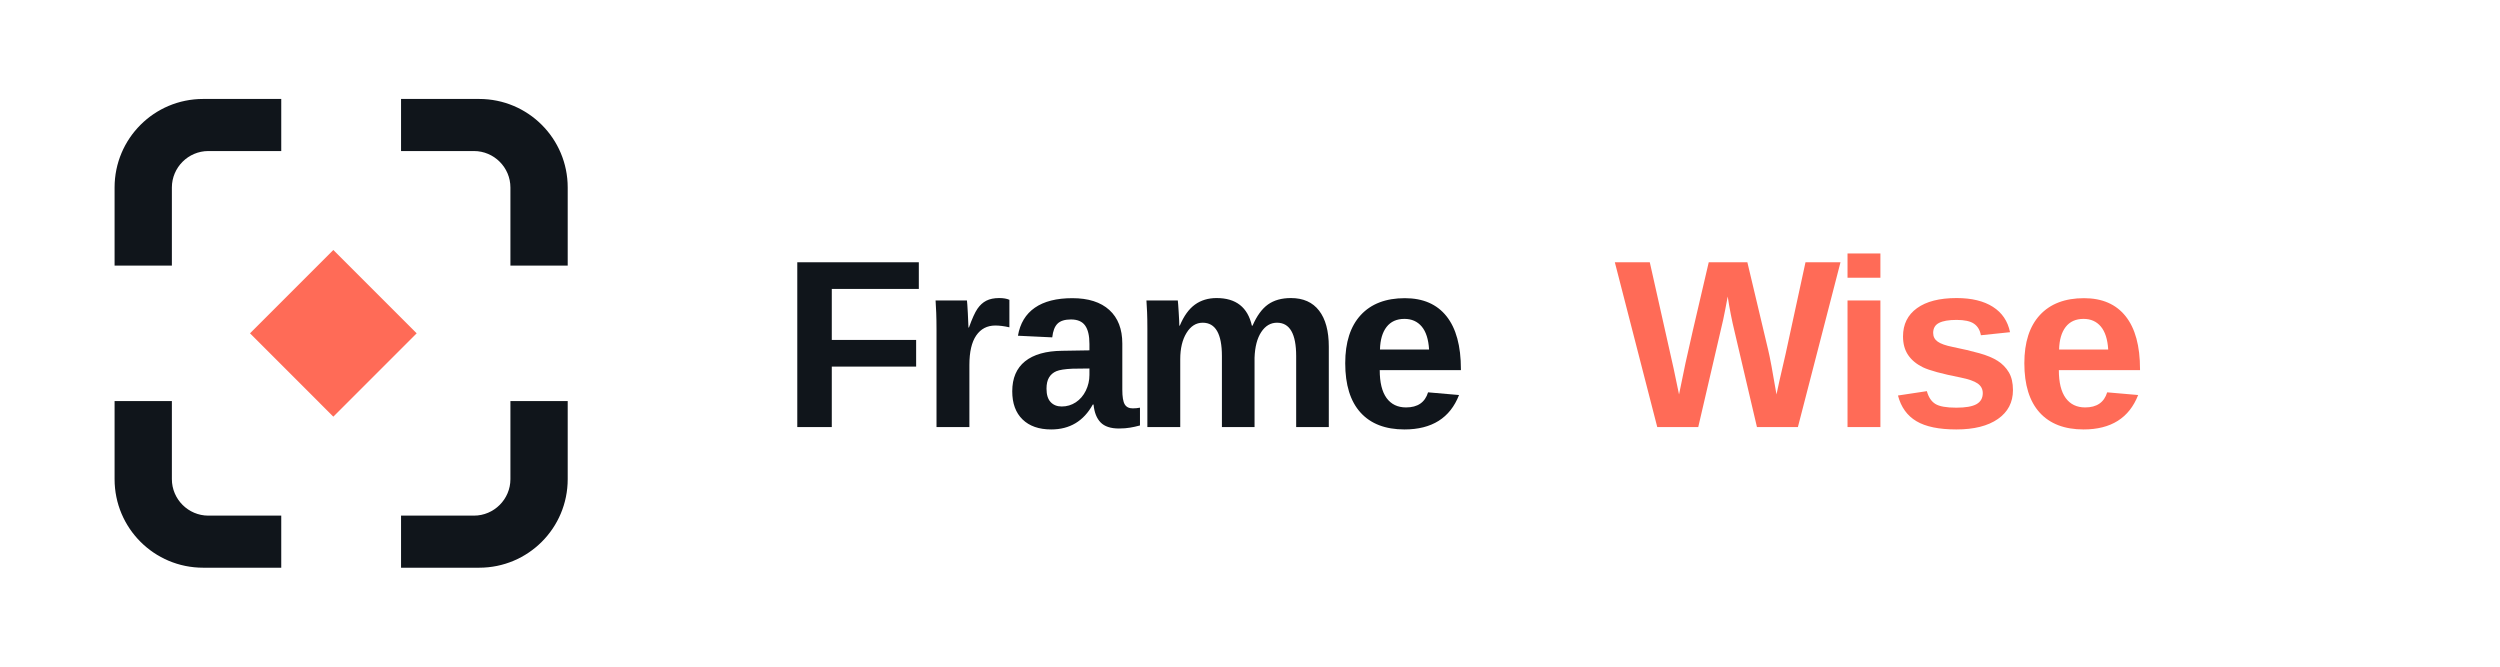
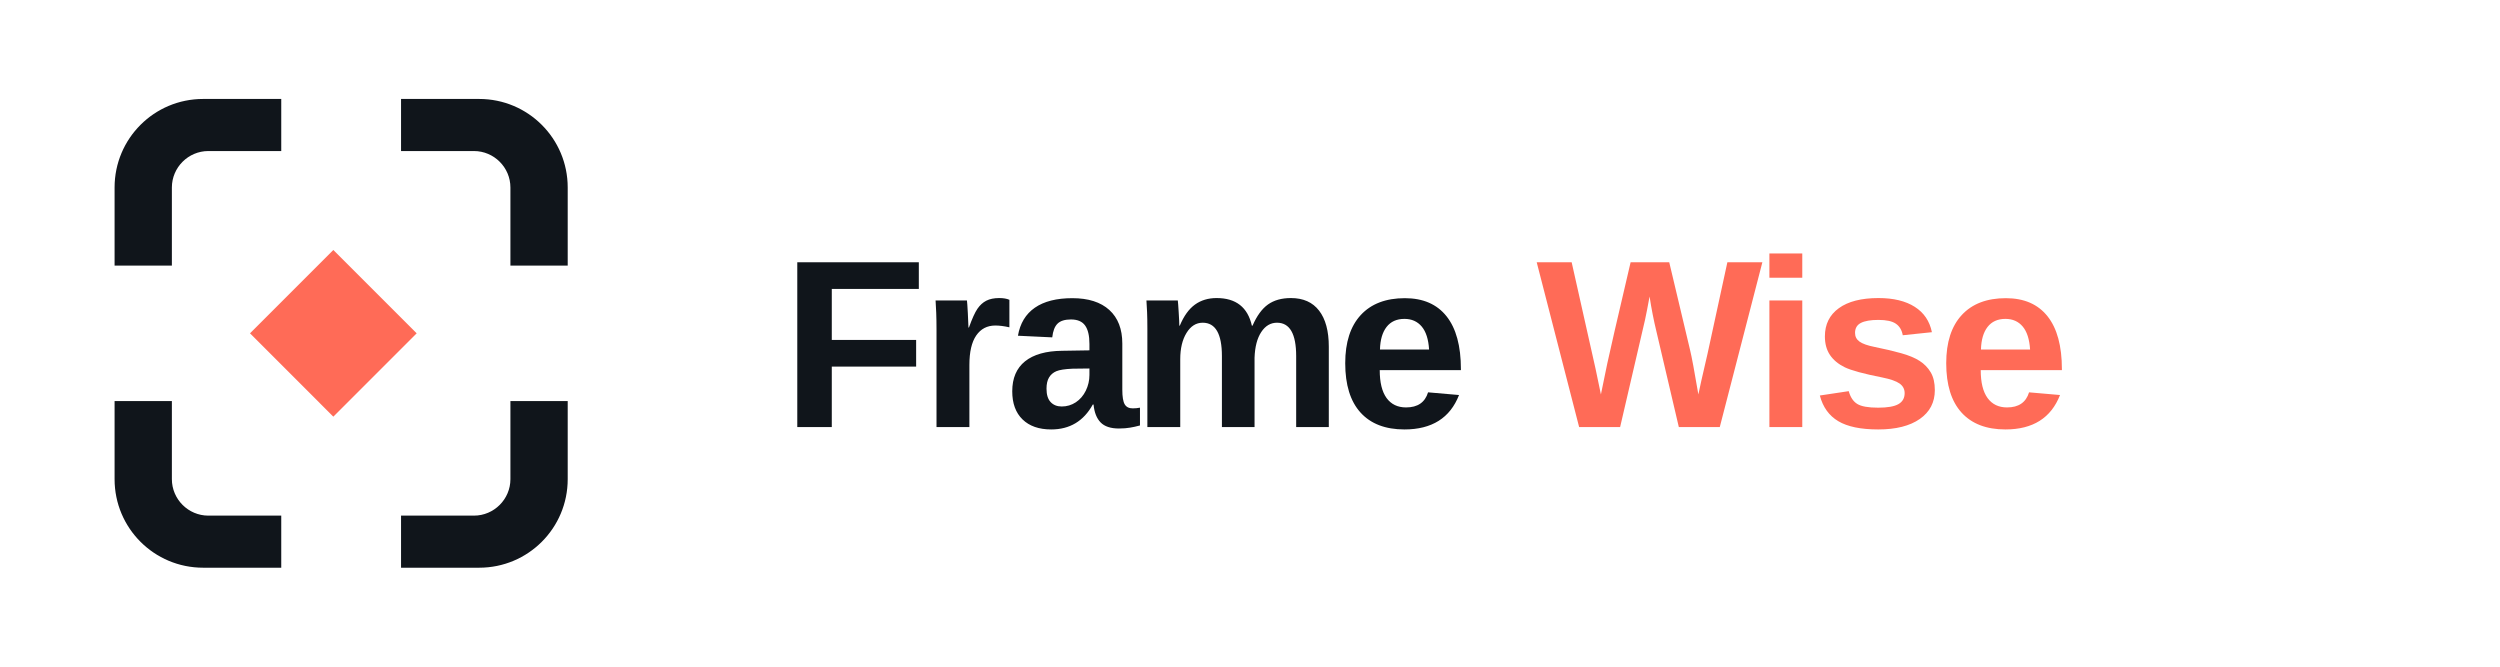
<svg xmlns="http://www.w3.org/2000/svg" viewBox="0 0 960 256" width="960" height="256" role="img" aria-labelledby="title">
  <g id="symbol">
    <path fill="#10151B" d="M44 102V72c0-18.8 15.2-34 34-34h30v20H80c-7.7 0-14 6.3-14 14v30H44Z" />
    <path fill="#10151B" d="M154 38h30c18.8 0 34 15.2 34 34v30h-22V72c0-7.7-6.3-14-14-14h-28V38Z" />
    <path fill="#10151B" d="M44 154h22v30c0 7.7 6.3 14 14 14h28v20H78c-18.8 0-34-15.2-34-34v-30Z" />
    <path fill="#10151B" d="M198 154h20v30c0 18.8-15.2 34-34 34h-30v-20h28c7.7 0 14-6.3 14-14v-30h22Z" />
    <polygon fill="#FF6B57" points="128,96 160,128 128,160 96,128" />
  </g>
  <g id="wordmark" font-family="Avenir Next, Helvetica Neue, Arial, sans-serif" font-size="92" font-weight="700" letter-spacing="-3">
    <text x="300" y="164" fill="#10151B">Frame</text>
-     <text x="620" y="164" fill="#FF6B57">Wise</text>
+     <text x="590" y="164" fill="#FF6B57">Wise</text>
  </g>
</svg>
